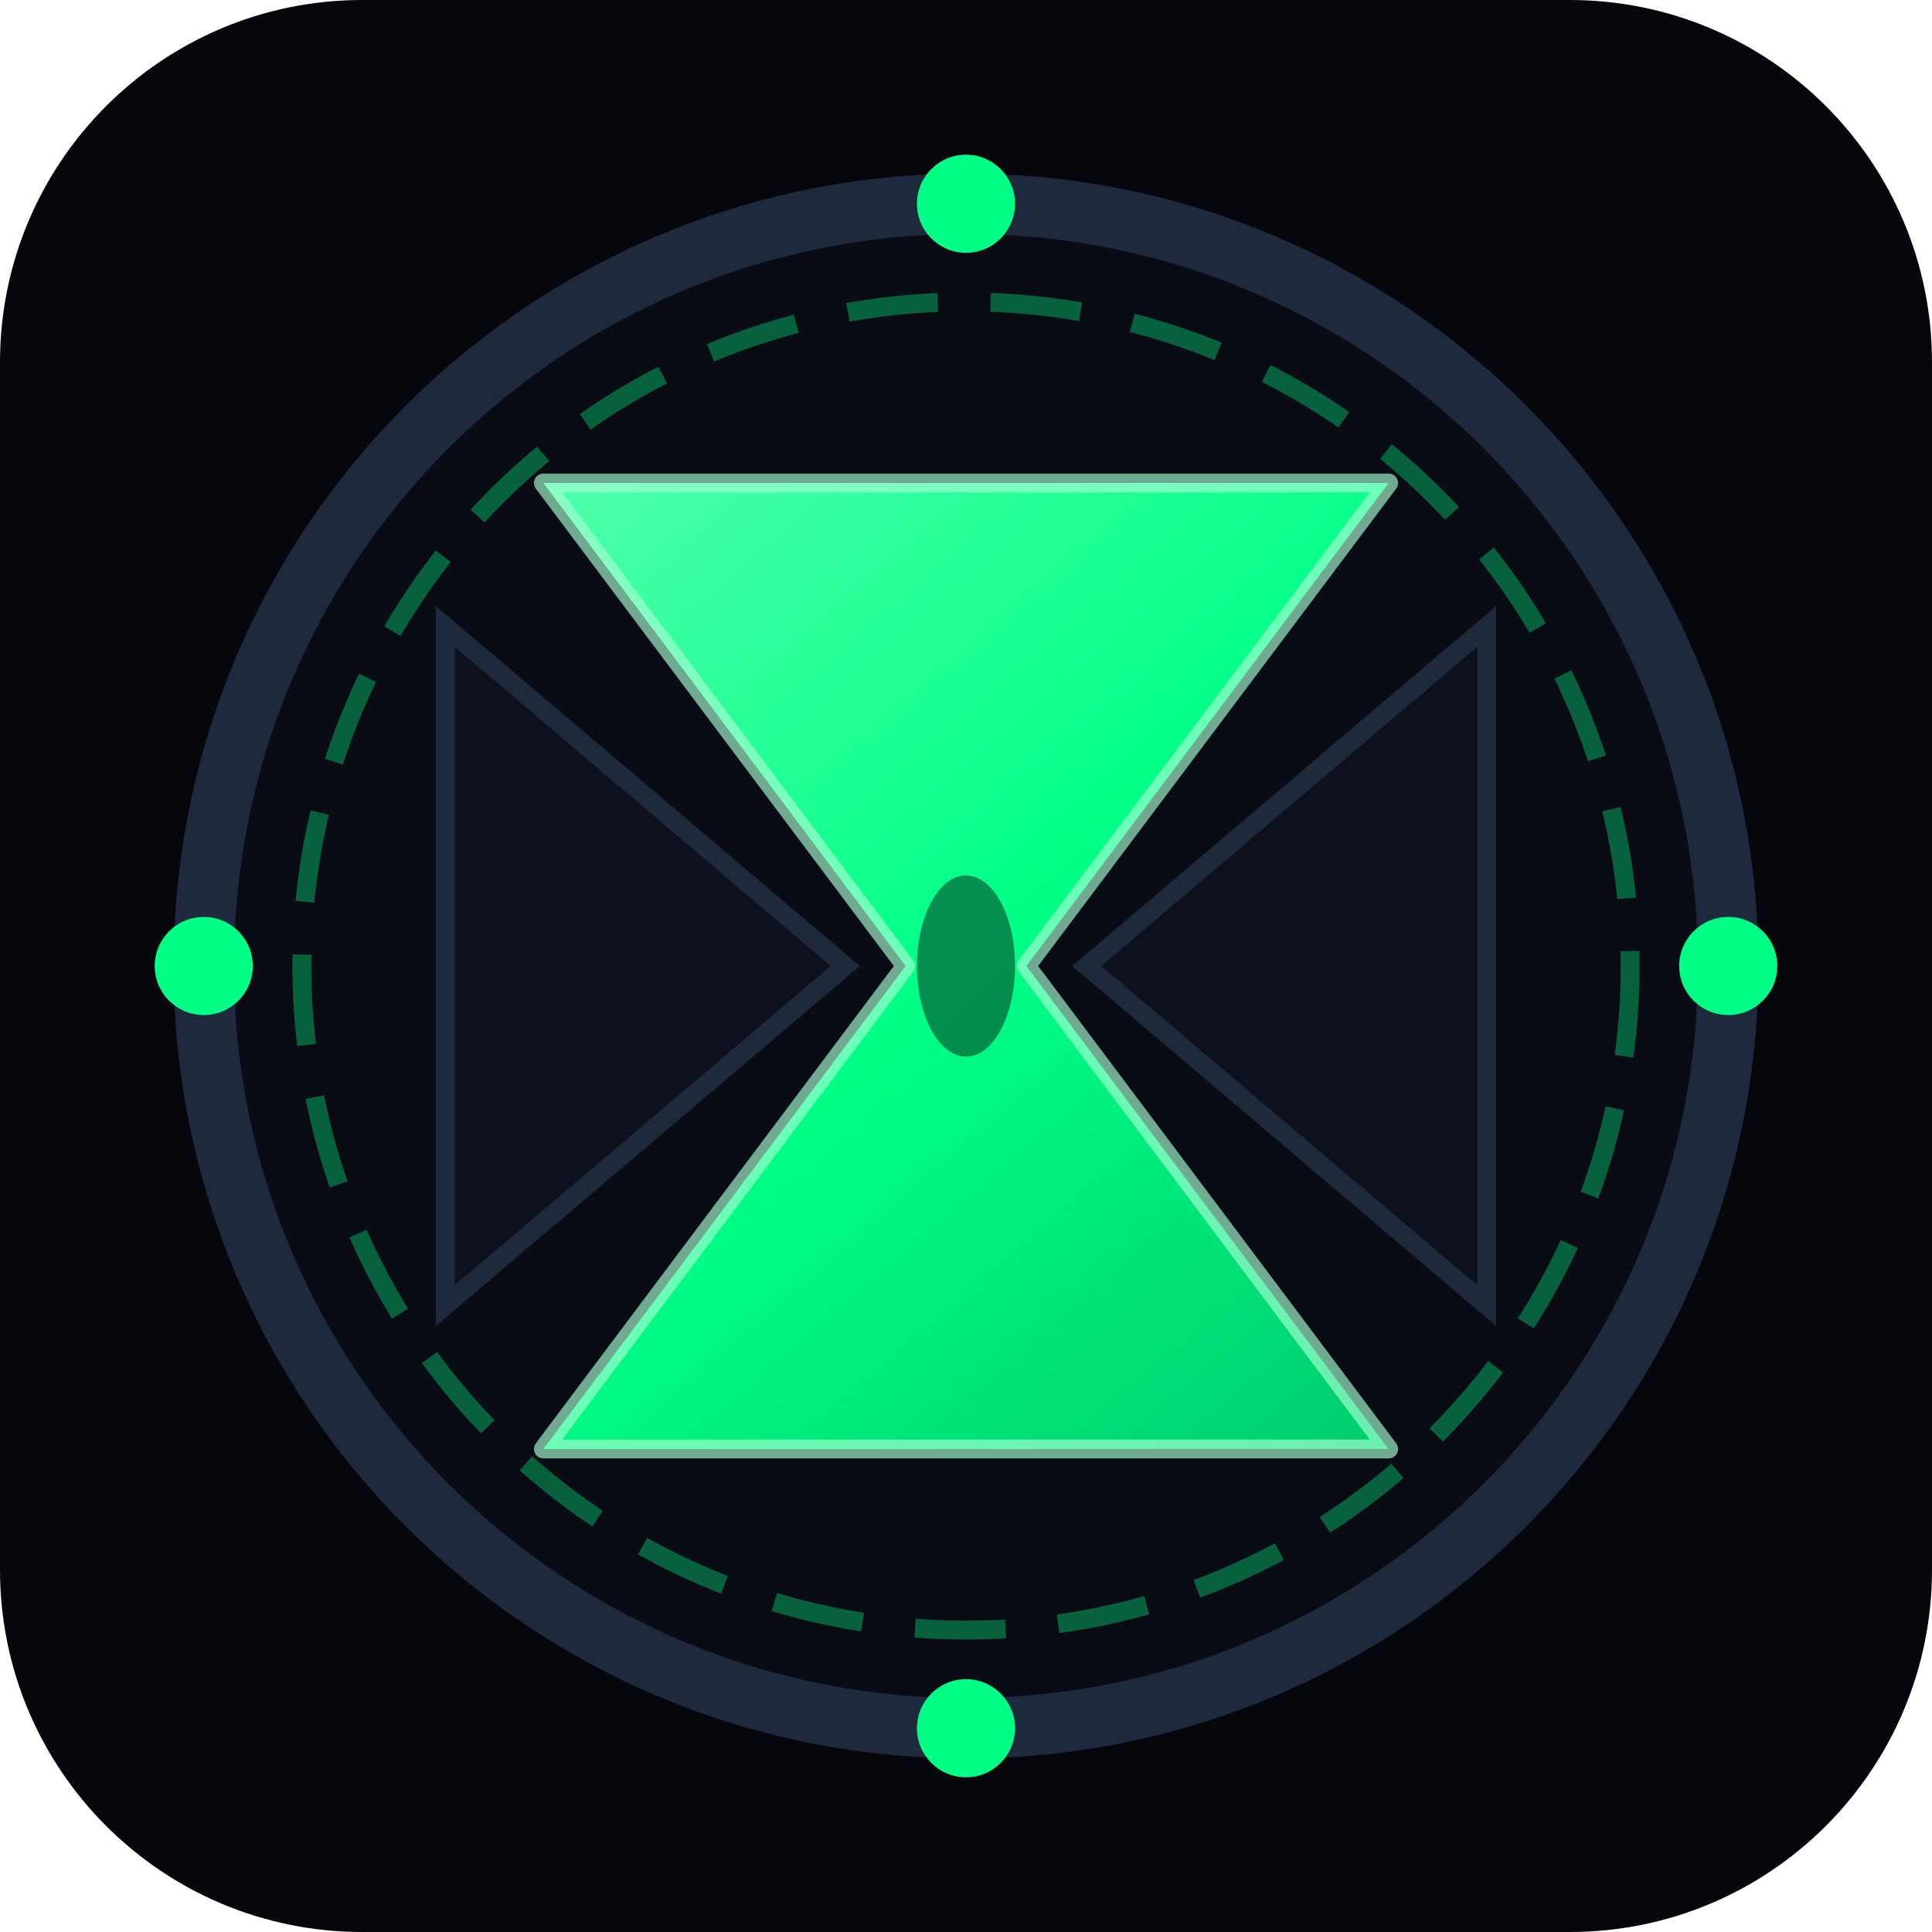
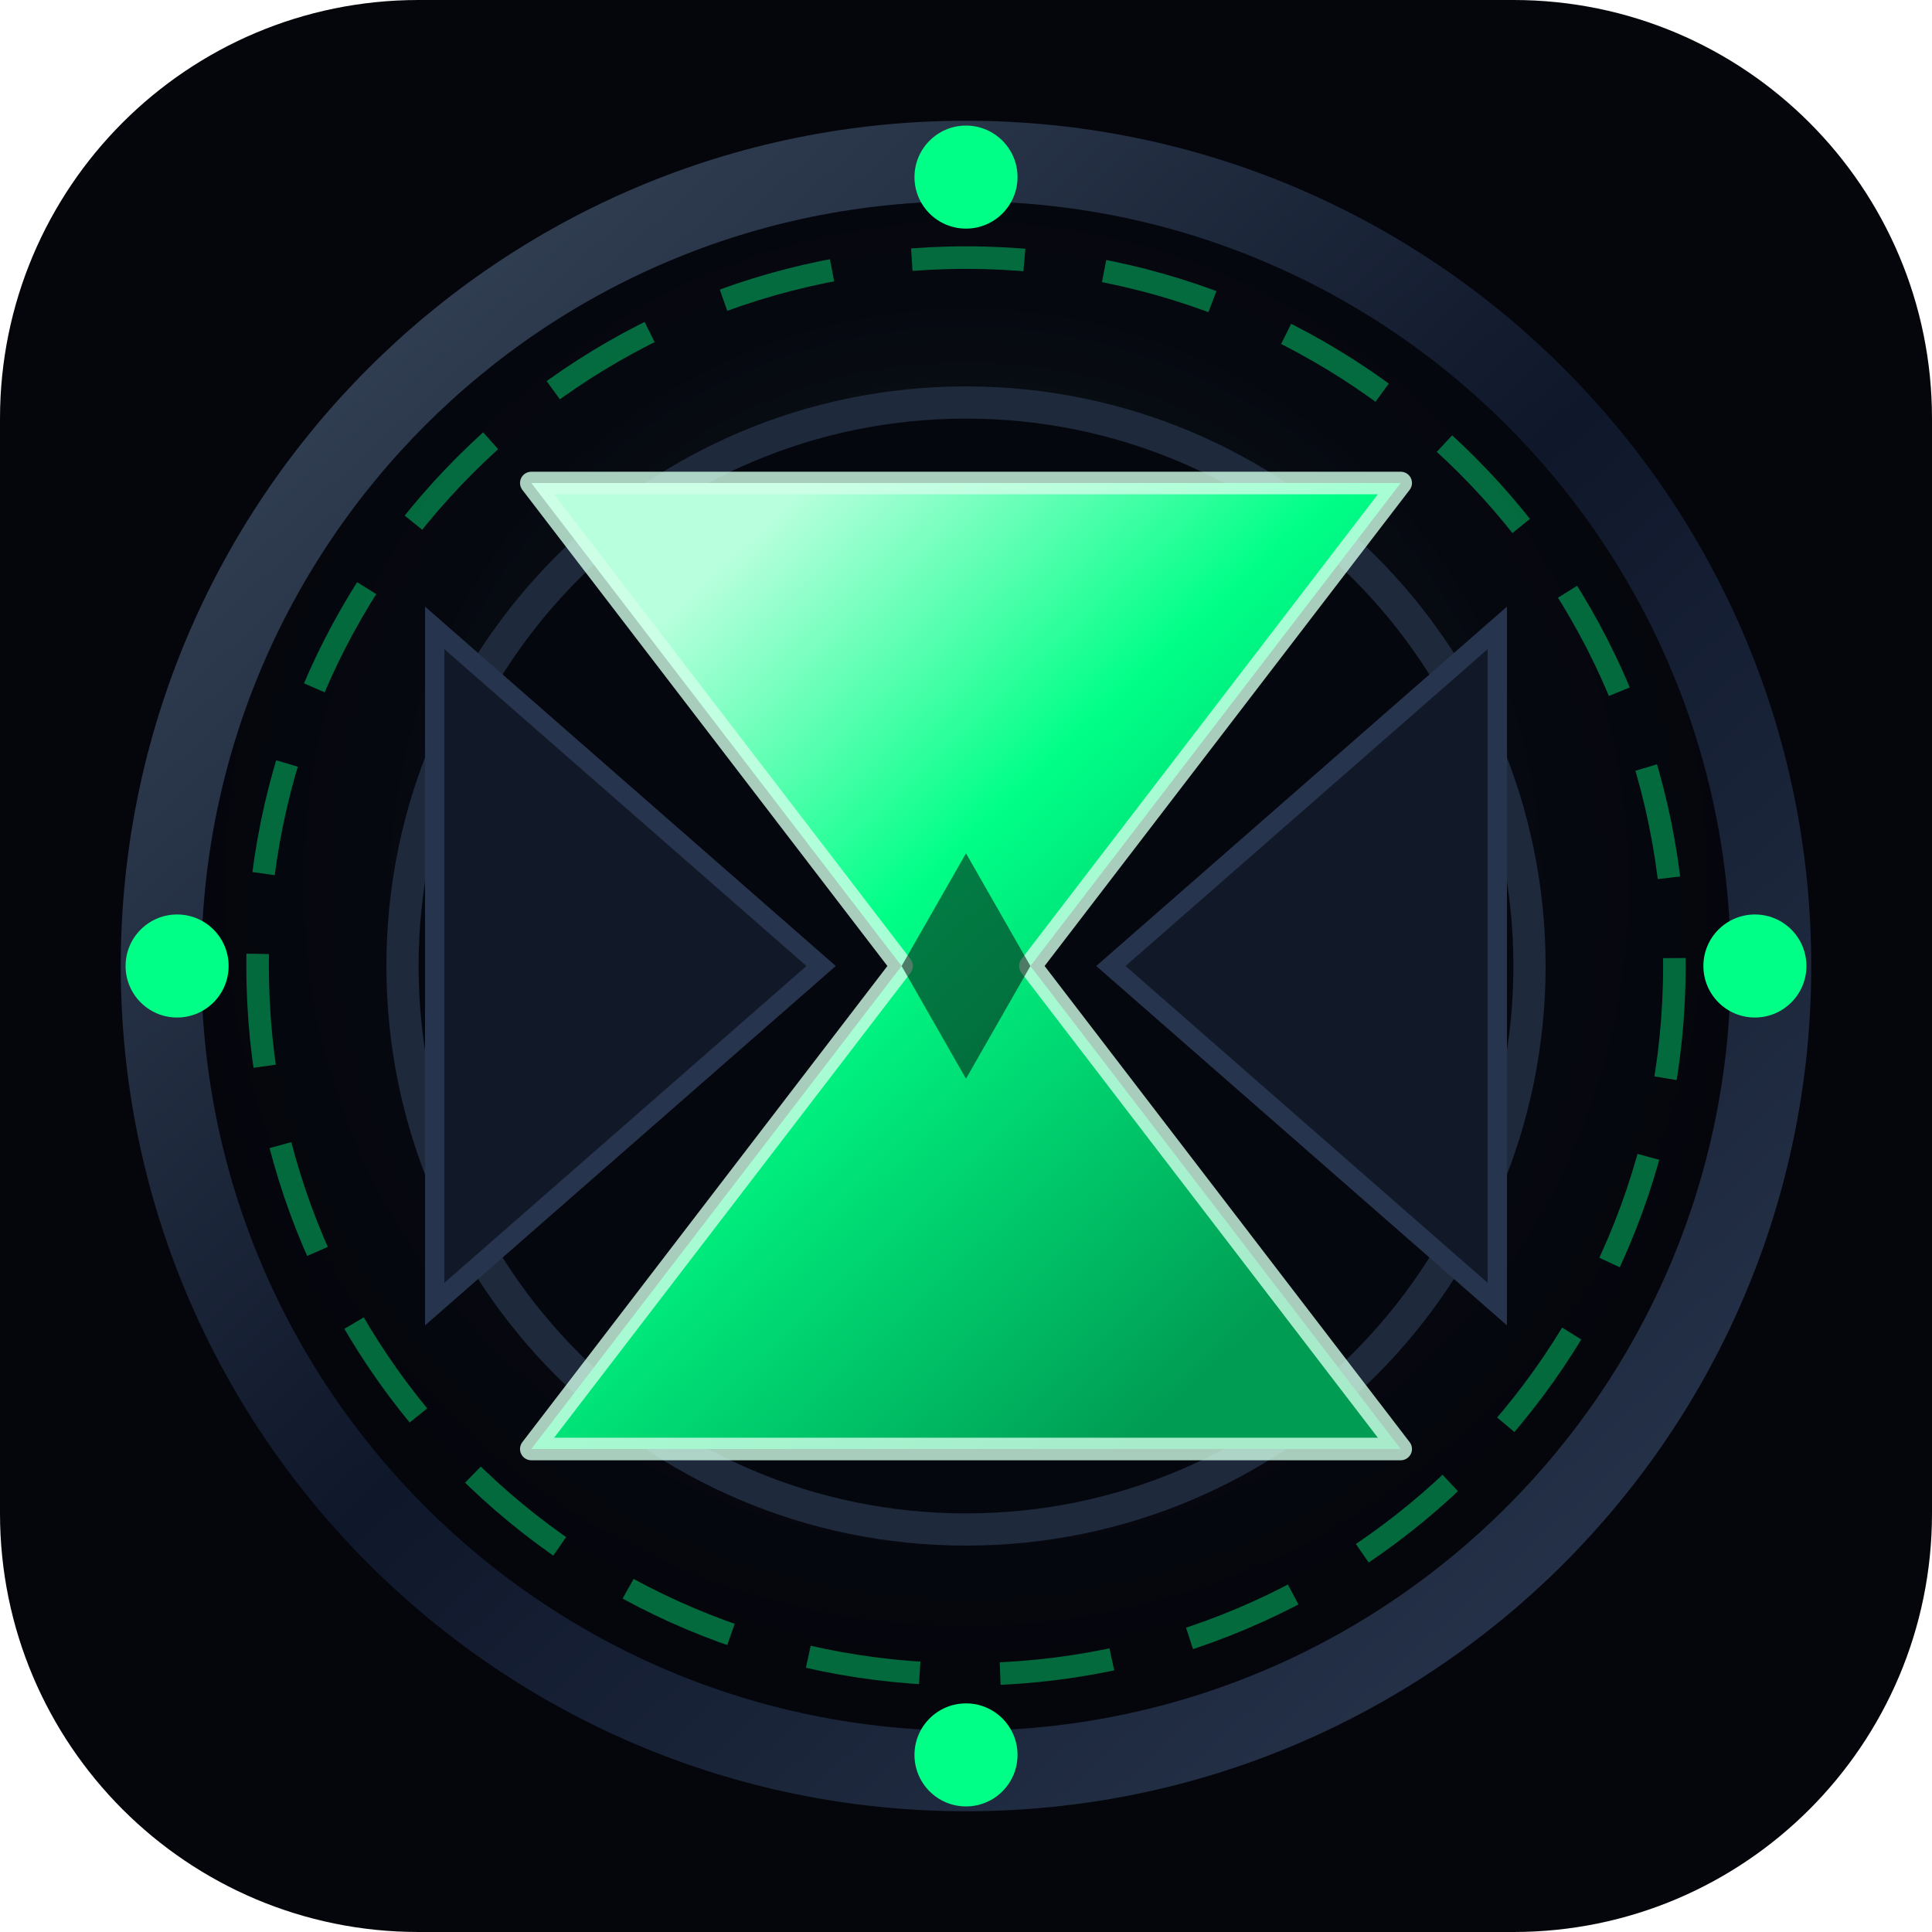
- <svg xmlns="http://www.w3.org/2000/svg" width="512" height="512" viewBox="0 0 512 512" fill="none">
+ <svg xmlns="http://www.w3.org/2000/svg" width="512" height="512" viewBox="0 0 120 120" fill="none">
  <defs>
-     <linearGradient id="core" x1="100" y1="75" x2="412" y2="437" gradientUnits="userSpaceOnUse">
-       <stop offset="0%" stop-color="#6effb8" />
-       <stop offset="50%" stop-color="#00ff87" />
-       <stop offset="100%" stop-color="#00b862" />
+     <linearGradient id="bezel" x1="12%" y1="8%" x2="88%" y2="92%">
+       <stop offset="0%" stop-color="#334155" />
+       <stop offset="50%" stop-color="#0f172a" />
+       <stop offset="100%" stop-color="#26334a" />
    </linearGradient>
-     <radialGradient id="glow" cx="50%" cy="50%" r="50%">
-       <stop offset="0%" stop-color="#00ff87" stop-opacity="0.24" />
-       <stop offset="100%" stop-color="#06070d" stop-opacity="0" />
+     <radialGradient id="bg" cx="50%" cy="45%" r="55%">
+       <stop offset="0%" stop-color="#0d291e" />
+       <stop offset="65%" stop-color="#060810" />
+       <stop offset="100%" stop-color="#04050a" />
    </radialGradient>
+     <linearGradient id="core" x1="18%" y1="12%" x2="82%" y2="88%">
+       <stop offset="0%" stop-color="#b8ffdd" />
+       <stop offset="40%" stop-color="#00ff87" />
+       <stop offset="100%" stop-color="#009c53" />
+     </linearGradient>
  </defs>
-   <rect width="512" height="512" rx="96" fill="#06070d" />
-   <circle cx="256" cy="256" r="218" fill="url(#glow)" />
-   <circle cx="256" cy="256" r="202" fill="#090c14" stroke="#1f293d" stroke-width="16" />
-   <circle cx="256" cy="256" r="176" stroke="#00ff87" stroke-opacity="0.35" stroke-width="5" stroke-dasharray="24 14" />
-   <circle cx="256" cy="54" r="13" fill="#00ff87" />
-   <circle cx="458" cy="256" r="13" fill="#00ff87" />
-   <circle cx="256" cy="458" r="13" fill="#00ff87" />
-   <circle cx="54" cy="256" r="13" fill="#00ff87" />
-   <path d="M118 166 L224 256 L118 346 Z" fill="#0d111d" stroke="#1e293b" stroke-width="5" />
-   <path d="M394 166 L288 256 L394 346 Z" fill="#0d111d" stroke="#1e293b" stroke-width="5" />
-   <path d="M144 128 H368 L272 256 L368 384 H144 L240 256 Z" fill="url(#core)" stroke="#a7ffd4" stroke-opacity="0.65" stroke-width="5" stroke-linejoin="round" />
-   <ellipse cx="256" cy="256" rx="13" ry="24" fill="#06070d" fill-opacity="0.45" />
+   <rect width="120" height="120" rx="26" fill="#05060b" />
+   <circle cx="60" cy="60" r="50" fill="url(#bg)" stroke="url(#bezel)" stroke-width="5" />
+   <circle cx="60" cy="60" r="44" stroke="#00ff87" stroke-opacity="0.4" stroke-width="1.4" stroke-dasharray="7 5" />
+   <circle cx="60" cy="11" r="3.2" fill="#00ff87" />
+   <circle cx="109" cy="60" r="3.2" fill="#00ff87" />
+   <circle cx="60" cy="109" r="3.2" fill="#00ff87" />
+   <circle cx="11" cy="60" r="3.2" fill="#00ff87" />
+   <circle cx="60" cy="60" r="35" fill="#05070e" stroke="#1e293b" stroke-width="2" />
+   <path d="M27 39 L51 60 L27 81 Z" fill="#111827" stroke="#26344d" stroke-width="1.2" />
+   <path d="M93 39 L69 60 L93 81 Z" fill="#111827" stroke="#26344d" stroke-width="1.2" />
+   <path d="M33 30 H87 L64 60 L87 90 H33 L56 60 Z" fill="url(#core)" stroke="#d1ffe8" stroke-opacity="0.8" stroke-width="1.4" stroke-linejoin="round" />
+   <polygon points="60,53 64,60 60,67 56,60" fill="#05130d" fill-opacity="0.55" />
</svg>
